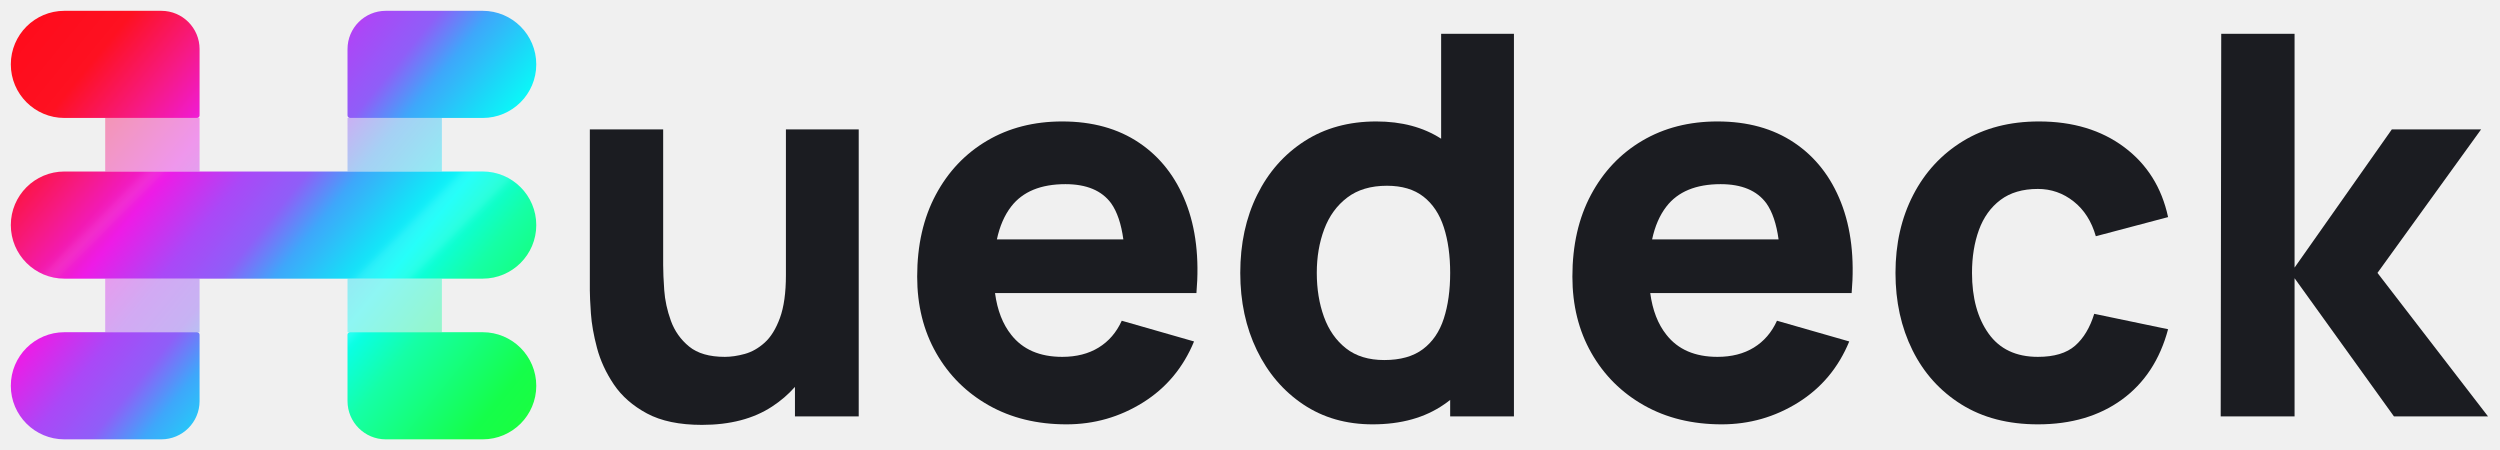
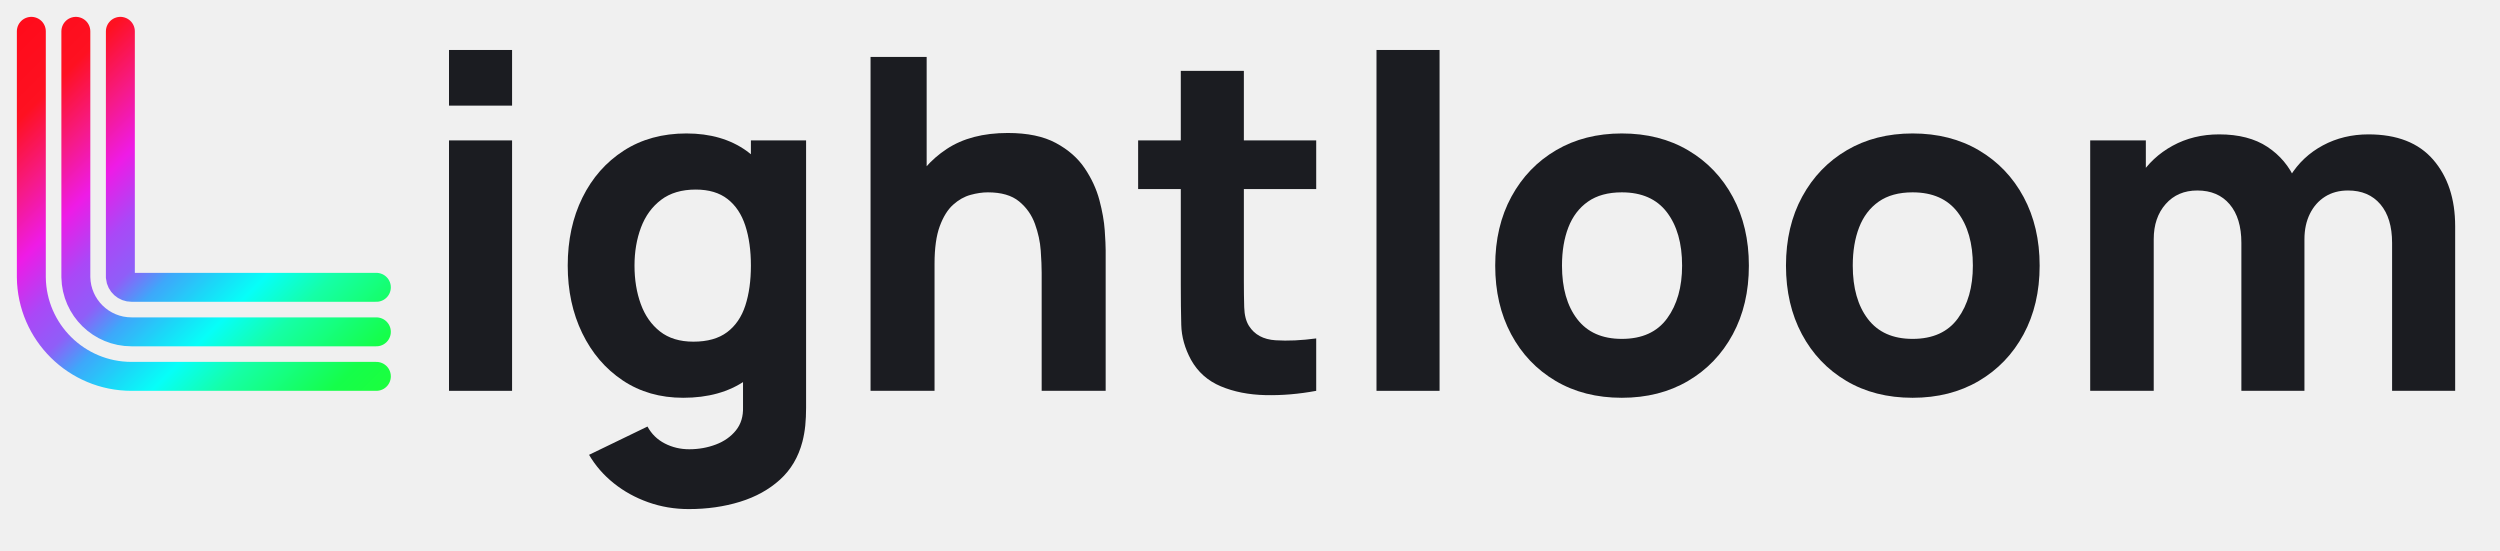
- <svg xmlns="http://www.w3.org/2000/svg" viewBox="146 146 1035 186" width="1035" height="186" role="img" aria-labelledby="t">
+ <svg xmlns="http://www.w3.org/2000/svg" viewBox="142 142 1186 261" width="1186" height="261" role="img" aria-labelledby="t">
  <defs>
-     <linearGradient id="hue" gradientUnits="userSpaceOnUse" x1="0" y1="0" x2="412" y2="336">
+     <linearGradient id="hue" gradientUnits="userSpaceOnUse" x1="0" y1="0" x2="336" y2="336">
      <stop offset="0" stop-color="#ff0a1a" />
-       <stop offset=".14" stop-color="#fe1121" />
-       <stop offset=".24" stop-color="#f61a86" />
-       <stop offset=".33" stop-color="#ee1be6" />
-       <stop offset=".42" stop-color="#aa48f7" />
-       <stop offset=".49" stop-color="#8f5ef8" />
-       <stop offset=".55" stop-color="#3ea7fa" />
-       <stop offset=".62" stop-color="#1bd8f8" />
-       <stop offset=".68" stop-color="#06fff8" />
-       <stop offset=".77" stop-color="#15ffa6" />
-       <stop offset=".92" stop-color="#15fe4a" />
+       <stop offset="0.14" stop-color="#fe1121" />
+       <stop offset="0.24" stop-color="#f61a86" />
+       <stop offset="0.33" stop-color="#ee1be6" />
+       <stop offset="0.42" stop-color="#aa48f7" />
+       <stop offset="0.49" stop-color="#8f5ef8" />
+       <stop offset="0.55" stop-color="#3ea7fa" />
+       <stop offset="0.62" stop-color="#1bd8f8" />
+       <stop offset="0.68" stop-color="#06fff8" />
+       <stop offset="0.77" stop-color="#15ffa6" />
+       <stop offset="0.92" stop-color="#15fe4a" />
      <stop offset="1" stop-color="#1cff3c" />
    </linearGradient>
-     <path id="bars" d="M42 0h76a30 30 0 0 1 30 30v52a2 2 0 0 1-2 2H42A42 42 0 0 1 42 0zm252 0h76a42 42 0 0 1 0 84H266a2 2 0 0 1-2-2V30a30 30 0 0 1 30-30zM42 126h328a42 42 0 0 1 0 84H42a42 42 0 0 1 0-84zm0 126h104a2 2 0 0 1 2 2v52a30 30 0 0 1-30 30H42a42 42 0 0 1 0-84zm224 0h104a42 42 0 0 1 0 84h-76a30 30 0 0 1-30-30v-52a2 2 0 0 1 2-2z" />
-     <clipPath id="clip">
-       <use href="#bars" />
-     </clipPath>
-     <filter id="soft" x="-20%" y="-20%" width="140%" height="140%">
-       <feGaussianBlur stdDeviation="3" />
-     </filter>
+     <g id="body" fill="none" stroke="url(#hue)" stroke-width="26" stroke-linecap="round">
+       <path d="M13 13V234A90 90 0 0 0 103 323H323" />
+       <path d="M53 13V234A50 50 0 0 0 103 283H323" />
+       <path d="M93 13V234A10 10 0 0 0 103 243H323" />
+     </g>
  </defs>
-   <g transform="translate(150.48 150.48) scale(.528)" fill="url(#hue)">
-     <path opacity=".42" d="M74 84h74v42H74zm190 0h74v42h-74zM74 210h74v42H74zm190 0h74v42h-74z" />
-     <use href="#bars" />
-     <g clip-path="url(#clip)" fill="#fff" filter="url(#soft)">
-       <path opacity=".13" d="M480 0h44L188 336h-44z" />
-       <path opacity=".08" d="M232 0h14L-90 336h-14z" />
-     </g>
+   <g transform="translate(150.0 150.0) scale(0.528)">
+     <use href="#body" />
  </g>
  <g fill="#1b1c21">
-     <path transform="translate(376.99 318.38) scale(.11 -.11)" d="M542 -32Q415 -32 335.0 11.0Q255 54 210.5 120.0Q166 186 147.0 257.5Q128 329 124.0 388.0Q120 447 120 474V1080H396V570Q396 533 400.0 475.5Q404 418 425.0 360.0Q446 302 493.5 263.0Q541 224 628 224Q663 224 703.0 235.0Q743 246 778.0 277.5Q813 309 835.5 370.5Q858 432 858 532V1080H1132V0H892V111Q855 69 806 37Q701 -32 542 -32Z" />
-     <path transform="translate(516.91 318.38) scale(.11 -.11)" d="M642 -30Q476 -30 349.5 41.5Q223 113 151.5 238.5Q80 364 80 526Q80 703 150.0 834.0Q220 965 343.0 1037.5Q466 1110 626 1110Q796 1110 915.0 1030.0Q1034 950 1091.0 805.0Q1148 660 1131 464H373Q386 367 434 307Q499 224 626 224Q706 224 763.0 259.0Q820 294 850 360L1122 282Q1061 134 929.5 52.0Q798 -30 642 -30ZM856 666Q844 754 810 802Q757 874 638 874Q499 874 434 790Q396 741 380 666Z" />
-     <path transform="translate(650.67 318.38) scale(.11 -.11)" d="M578 -30Q429 -30 317.0 45.0Q205 120 142.5 249.0Q80 378 80 540Q80 705 143.5 833.5Q207 962 322.0 1036.0Q437 1110 592 1110Q735 1110 836 1045V1440H1110V0H870V62Q859 53 847 45Q739 -30 578 -30ZM622 212Q713 212 767.5 253.0Q822 294 846.0 368.0Q870 442 870.0 540.0Q870 638 846.0 712.0Q822 786 769.5 827.0Q717 868 632 868Q541 868 482.5 823.5Q424 779 396.0 704.5Q368 630 368 540Q368 449 395.0 374.5Q422 300 478.0 256.0Q534 212 622 212Z" />
-     <path transform="translate(788.17 318.38) scale(.11 -.11)" d="M642 -30Q476 -30 349.5 41.5Q223 113 151.5 238.5Q80 364 80 526Q80 703 150.0 834.0Q220 965 343.0 1037.5Q466 1110 626 1110Q796 1110 915.0 1030.0Q1034 950 1091.0 805.0Q1148 660 1131 464H373Q386 367 434 307Q499 224 626 224Q706 224 763.0 259.0Q820 294 850 360L1122 282Q1061 134 929.5 52.0Q798 -30 642 -30ZM856 666Q844 754 810 802Q757 874 638 874Q499 874 434 790Q396 741 380 666Z" />
-     <path transform="translate(921.93 318.38) scale(.11 -.11)" d="M616 -30Q448 -30 328.0 45.0Q208 120 144.0 249.0Q80 378 80 540Q80 704 146.5 833.0Q213 962 334.0 1036.0Q455 1110 620 1110Q811 1110 940.5 1013.5Q1070 917 1106 750L834 678Q810 762 750.5 809.0Q691 856 616 856Q530 856 475.0 814.5Q420 773 394.0 701.5Q368 630 368 540Q368 399 430.5 311.5Q493 224 616 224Q708 224 756.0 266.0Q804 308 828 386L1106 328Q1060 156 932.0 63.0Q804 -30 616 -30Z" />
-     <path transform="translate(1050.19 318.38) scale(.11 -.11)" d="M138 0 140 1440H416V560L782 1080H1118L728 540L1144 0H790L416 520V0Z" />
+     <path d="M355.008 192.108V165.708H384.928V192.108ZM355.008 327.408V208.608H384.928V327.408Z" />
+     <path d="M468.748 383.508Q458.628 383.508 449.498 380.263Q440.368 377.018 433.163 371.243Q425.958 365.468 421.448 357.768L449.168 344.348Q452.028 349.628 457.363 352.378Q462.698 355.128 468.968 355.128Q475.678 355.128 481.618 352.873Q487.558 350.618 491.133 346.163Q494.708 341.708 494.488 335.108V300.568H498.228V208.608H524.408V335.548Q524.408 339.948 524.023 343.853Q523.638 347.758 522.648 351.608Q519.788 362.498 512.033 369.538Q504.278 376.578 493.058 380.043Q481.838 383.508 468.748 383.508ZM466.108 330.708Q449.718 330.708 437.398 322.458Q425.078 314.208 418.203 300.018Q411.328 285.828 411.328 268.008Q411.328 249.858 418.313 235.723Q425.298 221.588 437.948 213.448Q450.598 205.308 467.648 205.308Q484.588 205.308 496.138 213.558Q507.688 221.808 513.628 235.998Q519.568 250.188 519.568 268.008Q519.568 285.828 513.573 300.018Q507.578 314.208 495.698 322.458Q483.818 330.708 466.108 330.708ZM470.948 304.088Q480.958 304.088 486.953 299.578Q492.948 295.068 495.588 286.928Q498.228 278.788 498.228 268.008Q498.228 257.228 495.588 249.088Q492.948 240.948 487.173 236.438Q481.398 231.928 472.048 231.928Q462.038 231.928 455.603 236.823Q449.168 241.718 446.088 249.913Q443.008 258.108 443.008 268.008Q443.008 278.018 445.978 286.213Q448.948 294.408 455.108 299.248Q461.268 304.088 470.948 304.088Z" />
+     <path d="M636.168 327.408V271.308Q636.168 267.238 635.728 260.913Q635.288 254.588 632.978 248.208Q630.668 241.828 625.443 237.538Q620.218 233.248 610.648 233.248Q606.798 233.248 602.398 234.458Q597.998 235.668 594.148 239.133Q590.298 242.598 587.823 249.308Q585.348 256.018 585.348 267.128L568.188 258.988Q568.188 244.908 573.908 232.588Q579.628 220.268 591.123 212.678Q602.618 205.088 620.108 205.088Q634.078 205.088 642.878 209.818Q651.678 214.548 656.573 221.808Q661.468 229.068 663.558 236.933Q665.648 244.798 666.088 251.288Q666.528 257.778 666.528 260.748V327.408ZM554.988 327.408V169.008H581.608V250.408H585.348V327.408Z" />
+     <path d="M766.408 327.408Q754.088 329.718 742.263 329.443Q730.438 329.168 721.143 325.263Q711.848 321.358 707.008 312.668Q702.608 304.528 702.388 296.113Q702.168 287.698 702.168 277.028V175.608H732.088V275.268Q732.088 282.198 732.253 287.753Q732.418 293.308 734.508 296.608Q738.468 302.878 747.158 303.428Q755.848 303.978 766.408 302.548ZM681.928 231.708V208.608H766.408V231.708Z" />
+     <path d="M795.008 327.408V165.708H824.928V327.408Z" />
+     <path d="M911.388 330.708Q893.458 330.708 879.928 322.678Q866.398 314.648 858.863 300.513Q851.328 286.378 851.328 268.008Q851.328 249.418 859.028 235.283Q866.728 221.148 880.258 213.228Q893.788 205.308 911.388 205.308Q929.318 205.308 942.903 213.338Q956.488 221.368 964.078 235.503Q971.668 249.638 971.668 268.008Q971.668 286.488 964.023 300.623Q956.378 314.758 942.793 322.733Q929.208 330.708 911.388 330.708ZM911.388 302.768Q925.798 302.768 932.893 293.033Q939.988 283.298 939.988 268.008Q939.988 252.168 932.783 242.708Q925.578 233.248 911.388 233.248Q901.598 233.248 895.328 237.648Q889.058 242.048 886.033 249.858Q883.008 257.668 883.008 268.008Q883.008 283.958 890.213 293.363Q897.418 302.768 911.388 302.768Z" />
+     <path d="M1049.328 330.708Q1031.398 330.708 1017.868 322.678Q1004.338 314.648 996.803 300.513Q989.268 286.378 989.268 268.008Q989.268 249.418 996.968 235.283Q1004.668 221.148 1018.198 213.228Q1031.728 205.308 1049.328 205.308Q1067.258 205.308 1080.843 213.338Q1094.428 221.368 1102.018 235.503Q1109.608 249.638 1109.608 268.008Q1109.608 286.488 1101.963 300.623Q1094.318 314.758 1080.733 322.733Q1067.148 330.708 1049.328 330.708ZM1049.328 302.768Q1063.738 302.768 1070.833 293.033Q1077.928 283.298 1077.928 268.008Q1077.928 252.168 1070.723 242.708Q1063.518 233.248 1049.328 233.248Q1039.538 233.248 1033.268 237.648Q1026.998 242.048 1023.973 249.858Q1020.948 257.668 1020.948 268.008Q1020.948 283.958 1028.153 293.363Q1035.358 302.768 1049.328 302.768Z" />
+     <path d="M1276.808 327.408V257.228Q1276.808 245.458 1271.253 238.913Q1265.698 232.368 1255.908 232.368Q1249.638 232.368 1245.018 235.283Q1240.398 238.198 1237.813 243.423Q1235.228 248.648 1235.228 255.468L1222.688 247.108Q1222.688 234.898 1228.463 225.548Q1234.238 216.198 1243.973 210.973Q1253.708 205.748 1265.588 205.748Q1285.938 205.748 1296.333 217.793Q1306.728 229.838 1306.728 249.308V327.408ZM1133.588 327.408V208.608H1159.988V247.988H1163.728V327.408ZM1205.308 327.408V257.228Q1205.308 245.458 1199.753 238.913Q1194.198 232.368 1184.408 232.368Q1175.058 232.368 1169.393 238.803Q1163.728 245.238 1163.728 255.468L1151.188 246.668Q1151.188 235.008 1157.018 225.768Q1162.848 216.528 1172.693 211.138Q1182.538 205.748 1194.748 205.748Q1208.718 205.748 1217.683 211.688Q1226.648 217.628 1230.938 227.528Q1235.228 237.428 1235.228 249.308V327.408Z" />
  </g>
</svg>
